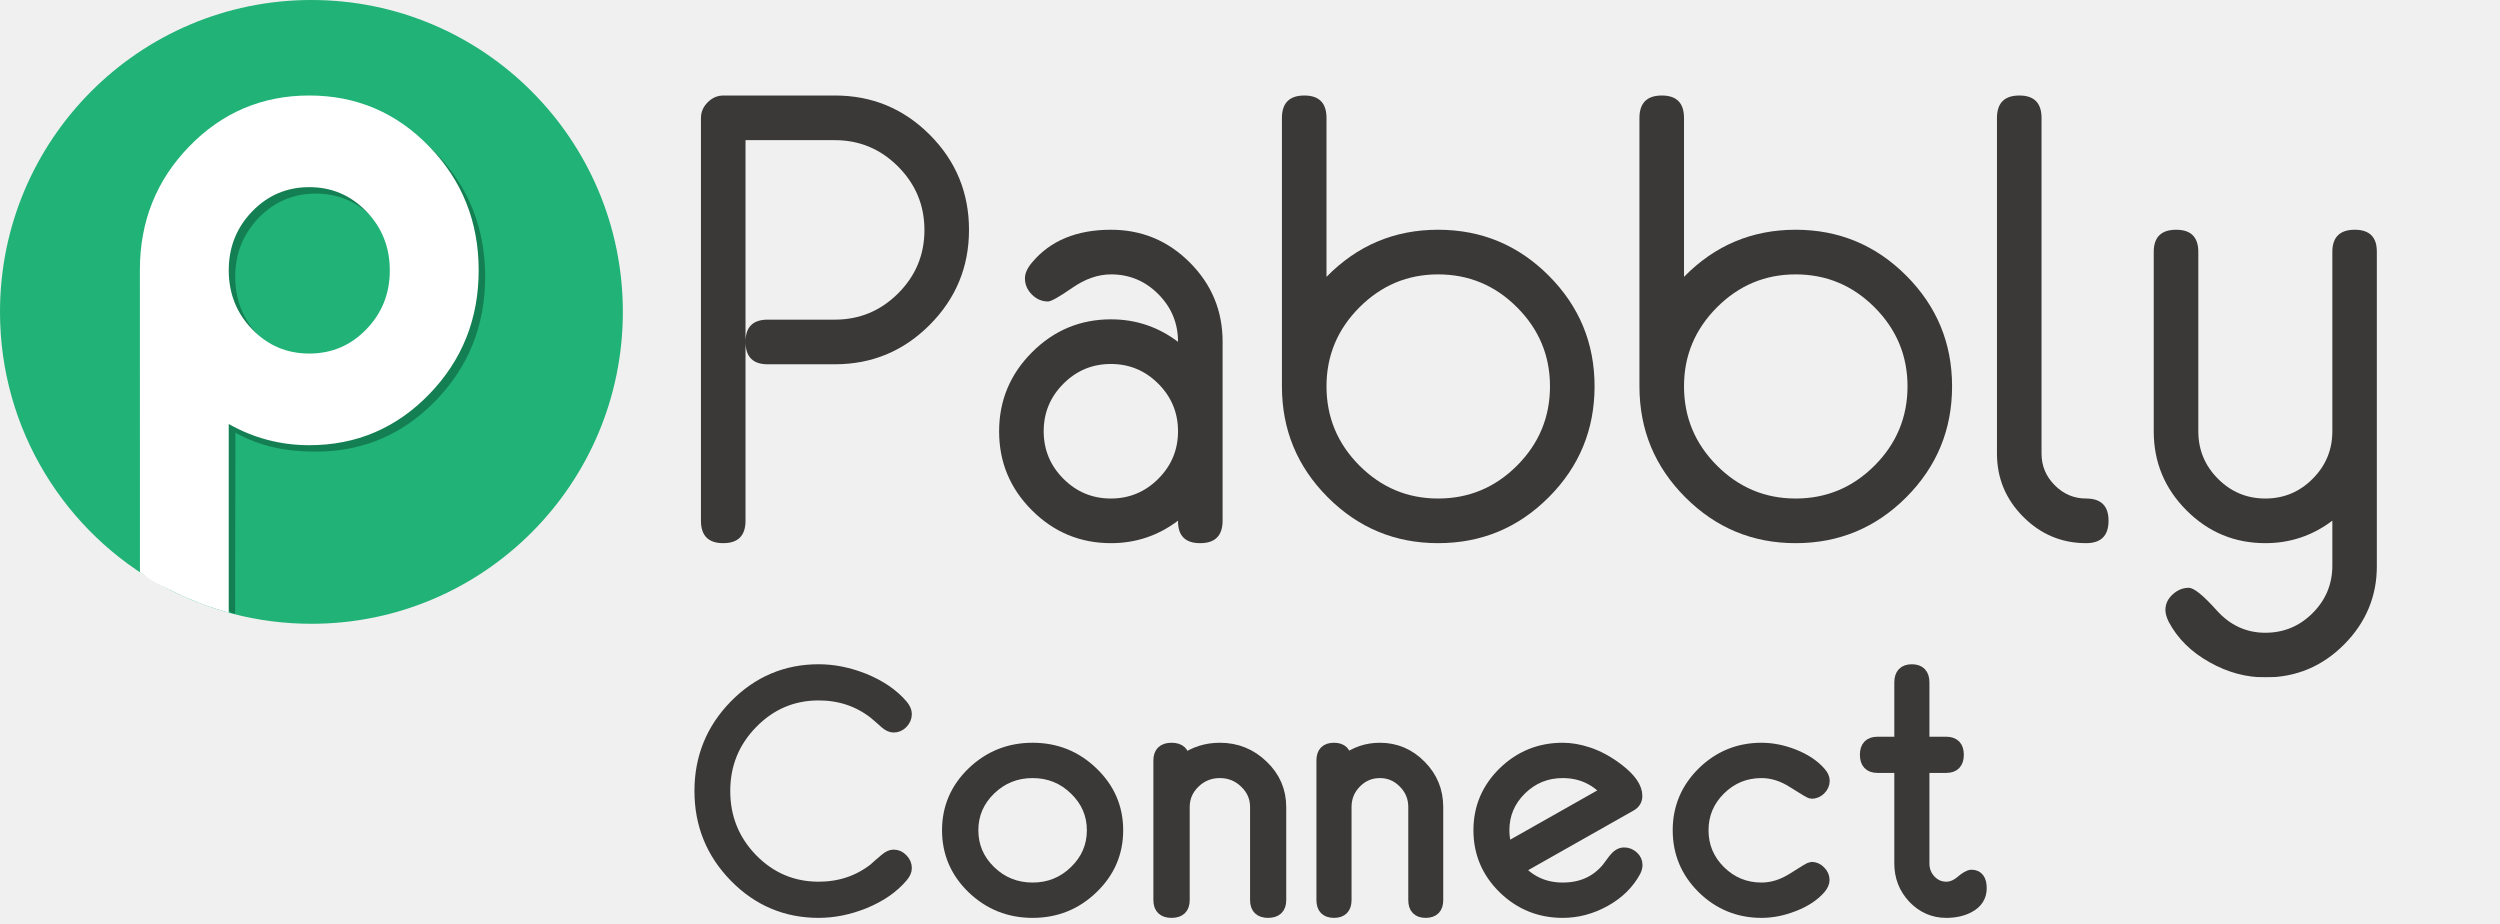
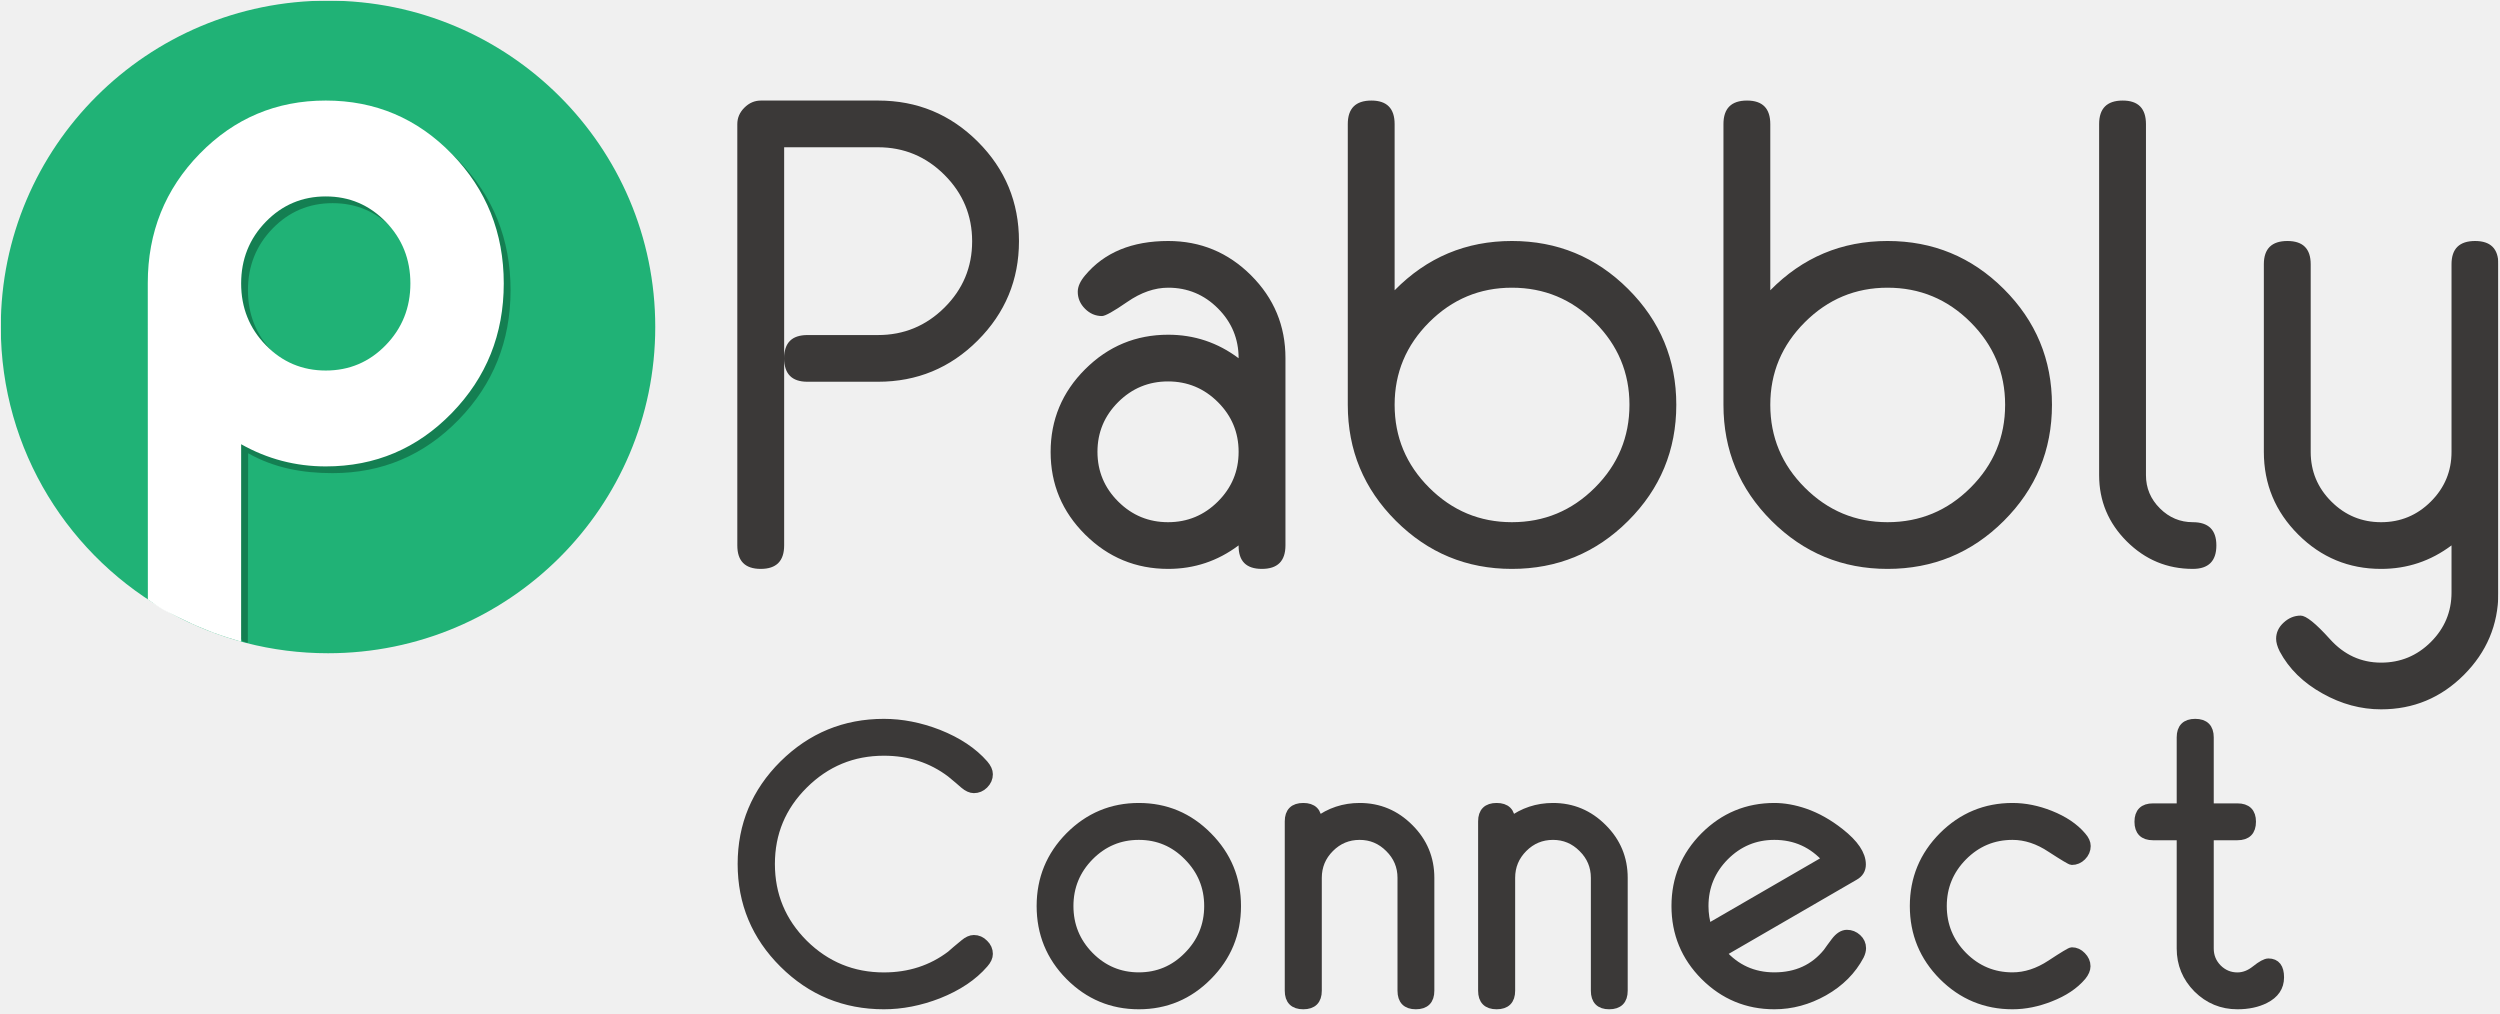
- <svg xmlns="http://www.w3.org/2000/svg" width="414" height="153" viewBox="0 0 414 153" fill="none">
-   <g clip-path="url(#clip0_1112_4432)">
-     <mask id="mask0_1112_4432" style="mask-type:luminance" maskUnits="userSpaceOnUse" x="0" y="0" width="394" height="113">
-       <path d="M393.616 0H0V112.177H393.616V0Z" fill="white" />
-     </mask>
-     <g mask="url(#mask0_1112_4432)">
-       <path d="M103.144 51.649C103.144 80.175 80.054 103.299 51.572 103.299C42.642 103.299 34.242 101.027 26.918 97.026C10.881 88.267 0 71.231 0 51.649C0 23.125 23.09 0 51.572 0C80.054 0 103.144 23.125 103.144 51.649Z" fill="#20B276" />
-       <path d="M72.156 66.34C66.699 71.972 60.076 74.79 52.29 74.79C47.538 74.79 43.122 73.985 38.983 71.644L38.933 101.636L38.541 101.53L38.298 101.467L38.011 101.311L37.876 101.066L37.752 100.79L37.89 100.616L24.234 84.31L24.238 45.763C24.238 37.731 26.966 30.91 32.424 25.297C37.88 19.685 44.503 16.879 52.29 16.879C60.076 16.879 66.699 19.695 72.156 25.328C77.612 30.96 80.341 37.797 80.341 45.834C80.341 53.873 77.612 60.708 72.156 66.34ZM61.74 36.072C59.149 33.395 55.999 32.057 52.29 32.057C48.58 32.057 45.43 33.395 42.84 36.072C40.249 38.748 38.953 42.002 38.953 45.835C38.953 49.667 40.248 52.921 42.84 55.598C45.43 58.275 48.58 59.614 52.29 59.614C55.999 59.614 59.149 58.275 61.74 55.598C64.331 52.921 65.626 49.667 65.626 45.835C65.626 42.002 64.331 38.748 61.74 36.072Z" fill="#147F52" />
-       <path d="M71.081 65.275C65.624 70.908 59.002 73.725 51.215 73.725C46.463 73.725 42.018 72.555 37.879 70.215L37.875 101.458C37.875 101.458 36.867 101.18 35.556 100.756C35.233 100.652 34.907 100.54 34.565 100.419C34.402 100.361 34.323 100.327 34.155 100.278C33.726 100.155 33.183 99.916 32.764 99.753C31.356 99.204 30.215 98.68 30.187 98.668C30.16 98.654 26.13 96.729 25.675 96.445C25.268 96.19 24.906 95.99 24.596 95.767C24.496 95.696 24.421 95.645 24.327 95.581C23.589 95.073 23.176 94.781 23.176 94.781L23.164 44.699C23.164 36.666 25.892 29.845 31.35 24.233C36.806 18.62 43.428 15.815 51.216 15.815C59.003 15.815 65.624 18.63 71.081 24.264C76.538 29.896 79.268 36.732 79.268 44.769C79.267 52.807 76.538 59.642 71.081 65.275ZM60.665 35.006C58.074 32.33 54.924 30.992 51.215 30.992C47.505 30.992 44.355 32.33 41.765 35.006C39.174 37.683 37.879 40.937 37.879 44.769C37.879 48.602 39.174 51.856 41.765 54.532C44.355 57.21 47.505 58.548 51.215 58.548C54.924 58.548 58.074 57.21 60.665 54.532C63.255 51.856 64.551 48.602 64.551 44.769C64.551 40.937 63.255 37.683 60.665 35.006Z" fill="white" />
-       <path d="M116.076 86.223V19.541C116.076 18.555 116.449 17.688 117.196 16.939C117.942 16.191 118.807 15.816 119.792 15.816H138.272C144.414 15.816 149.649 17.987 153.976 22.325C158.303 26.663 160.467 31.912 160.467 38.071C160.467 44.196 158.3 49.436 153.967 53.792C149.634 58.148 144.392 60.325 138.241 60.325H127.128C124.681 60.325 123.458 59.085 123.458 56.604V86.225C123.458 88.707 122.227 89.947 119.767 89.947C117.306 89.947 116.076 88.706 116.076 86.223ZM123.458 56.604C123.458 54.157 124.681 52.933 127.129 52.933H138.246C142.325 52.933 145.819 51.484 148.725 48.585C151.632 45.686 153.086 42.19 153.086 38.097C153.086 34.005 151.632 30.501 148.725 27.584C145.819 24.668 142.325 23.21 138.246 23.21H123.458V56.604Z" fill="#3B3938" />
-       <path d="M202.462 86.222C202.462 88.706 201.224 89.948 198.747 89.948C196.269 89.948 195.047 88.708 195.081 86.226C191.789 88.708 188.089 89.948 183.983 89.948C178.893 89.948 174.531 88.138 170.9 84.518C167.269 80.898 165.453 76.538 165.453 71.44C165.453 66.342 167.269 61.974 170.9 58.337C174.531 54.701 178.893 52.882 183.983 52.882C188.089 52.882 191.789 54.123 195.081 56.604C195.081 53.531 193.995 50.903 191.823 48.717C189.651 46.531 187.038 45.438 183.984 45.438C181.846 45.438 179.699 46.187 177.544 47.681C175.388 49.178 174.057 49.925 173.548 49.925C172.53 49.925 171.639 49.541 170.875 48.773C170.111 48.005 169.729 47.109 169.729 46.085C169.729 45.266 170.119 44.396 170.901 43.473C173.921 39.855 178.282 38.046 183.984 38.046C189.074 38.046 193.427 39.858 197.042 43.481C200.656 47.105 202.463 51.468 202.463 56.572V86.222H202.462ZM195.081 71.415C195.081 68.349 193.992 65.726 191.815 63.545C189.639 61.365 187.019 60.275 183.958 60.275C180.896 60.275 178.277 61.365 176.1 63.545C173.923 65.726 172.835 68.349 172.835 71.415C172.835 74.481 173.923 77.104 176.1 79.285C178.277 81.465 180.897 82.555 183.958 82.555C187.019 82.555 189.639 81.465 191.815 79.285C193.992 77.104 195.081 74.481 195.081 71.415Z" fill="#3B3938" />
-       <path d="M264.06 63.971C264.06 71.15 261.531 77.274 256.475 82.344C251.417 87.413 245.309 89.948 238.148 89.948C231.021 89.948 224.929 87.414 219.872 82.346C214.815 77.278 212.287 71.156 212.287 63.979V19.541C212.287 17.058 213.526 15.816 216.004 15.816C218.447 15.816 219.669 17.059 219.669 19.545V45.846C224.759 40.646 230.919 38.045 238.148 38.045C245.308 38.045 251.417 40.581 256.474 45.65C261.531 50.72 264.06 56.827 264.06 63.971ZM256.678 63.971C256.678 58.9 254.862 54.544 251.231 50.902C247.599 47.26 243.239 45.438 238.148 45.438C233.091 45.438 228.747 47.26 225.116 50.902C221.484 54.544 219.669 58.9 219.669 63.971C219.669 69.077 221.484 73.45 225.116 77.093C228.747 80.735 233.091 82.555 238.148 82.555C243.239 82.555 247.599 80.735 251.231 77.093C254.862 73.45 256.678 69.077 256.678 63.971Z" fill="#3B3938" />
-       <path d="M323.265 63.971C323.265 71.15 320.737 77.274 315.68 82.344C310.622 87.413 304.514 89.948 297.354 89.948C290.227 89.948 284.135 87.414 279.078 82.346C274.02 77.278 271.492 71.156 271.492 63.979V19.541C271.492 17.058 272.731 15.816 275.208 15.816C277.651 15.816 278.873 17.059 278.873 19.545V45.846C283.964 40.646 290.125 38.045 297.354 38.045C304.514 38.045 310.622 40.581 315.68 45.65C320.737 50.72 323.265 56.827 323.265 63.971ZM315.884 63.971C315.884 58.9 314.066 54.544 310.435 50.902C306.804 47.26 302.444 45.438 297.354 45.438C292.296 45.438 287.951 47.26 284.32 50.902C280.689 54.544 278.873 58.9 278.873 63.971C278.873 69.077 280.689 73.45 284.32 77.093C287.951 80.735 292.296 82.555 297.354 82.555C302.444 82.555 306.804 80.735 310.435 77.093C314.068 73.45 315.884 69.077 315.884 63.971Z" fill="#3B3938" />
-       <path d="M349.175 86.225C349.175 88.708 347.936 89.947 345.461 89.947C341.422 89.947 337.951 88.493 335.048 85.585C332.149 82.677 330.697 79.183 330.697 75.1V19.541C330.697 17.058 331.936 15.816 334.414 15.816C336.856 15.816 338.078 17.058 338.078 19.541V75.106C338.078 77.146 338.809 78.898 340.269 80.361C341.725 81.824 343.458 82.555 345.458 82.555C347.936 82.555 349.175 83.778 349.175 86.225Z" fill="#3B3938" />
-       <path d="M393.619 93.656C393.619 98.724 391.809 103.078 388.195 106.718C384.58 110.356 380.229 112.177 375.139 112.177C371.946 112.177 368.876 111.343 365.923 109.678C362.869 107.978 360.612 105.752 359.152 102.999C358.78 102.251 358.592 101.588 358.592 101.011C358.592 100.025 358.992 99.167 359.79 98.436C360.587 97.705 361.478 97.34 362.463 97.34C363.31 97.34 364.847 98.581 367.071 101.062C369.292 103.543 371.982 104.784 375.139 104.784C378.193 104.784 380.806 103.695 382.977 101.521C385.149 99.345 386.236 96.728 386.236 93.669V86.225C382.944 88.707 379.244 89.948 375.139 89.948C370.048 89.948 365.694 88.136 362.08 84.513C358.465 80.89 356.658 76.526 356.658 71.422V41.721C356.658 39.271 357.897 38.046 360.375 38.046C362.819 38.046 364.042 39.271 364.042 41.721V71.427C364.042 74.491 365.126 77.111 367.297 79.288C369.469 81.467 372.084 82.555 375.139 82.555C378.193 82.555 380.806 81.467 382.977 79.288C385.149 77.111 386.236 74.49 386.236 71.427V41.721C386.236 39.271 387.475 38.046 389.952 38.046C392.397 38.046 393.616 39.27 393.616 41.719V93.656H393.619Z" fill="#3B3938" />
+ <svg xmlns="http://www.w3.org/2000/svg" width="1428" height="579" viewBox="0 0 1428 579" fill="none">
+   <g clip-path="url(#clip0_5574_449)">
+     <g clip-path="url(#clip1_5574_449)">
+       <mask id="mask0_5574_449" style="mask-type:luminance" maskUnits="userSpaceOnUse" x="0" y="0" width="1428" height="624">
+         <path d="M1427.06 0.361H0.452V624H1427.06V0.361Z" fill="white" />
+       </mask>
+       <g mask="url(#mask0_5574_449)">
+         <path d="M374.284 186.747C374.284 289.689 290.597 373.135 187.368 373.135C155.001 373.135 124.556 364.935 98.011 350.498C39.888 318.891 0.452 257.413 0.452 186.747C0.452 83.81 84.137 0.361 187.366 0.361C290.597 0.361 374.284 83.81 374.284 186.747Z" fill="#20B276" />
+         <path d="M261.97 239.761C242.191 260.086 218.188 270.255 189.967 270.255C172.743 270.255 156.739 267.348 141.737 258.903L141.557 367.132L140.135 366.749L139.255 366.524L138.216 365.96L137.727 365.077L137.276 364.079L137.776 363.454L88.283 304.608L88.298 165.504C88.298 136.52 98.186 111.903 117.966 91.65C137.741 71.396 161.743 61.271 189.967 61.271C218.188 61.271 242.19 71.432 261.97 91.761C281.745 112.087 291.636 136.756 291.636 165.762C291.636 194.772 281.745 219.436 261.97 239.761ZM224.217 130.531C214.827 120.871 203.41 116.043 189.967 116.043C176.521 116.043 165.104 120.871 155.717 130.531C146.326 140.19 141.63 151.932 141.63 165.765C141.63 179.594 146.324 191.336 155.717 200.995C165.104 210.656 176.521 215.487 189.967 215.487C203.41 215.487 214.827 210.656 224.217 200.995C233.607 191.336 238.302 179.594 238.302 165.765C238.302 151.932 233.607 140.189 224.217 130.531Z" fill="#147F52" />
+         <path d="M258.079 235.919C238.301 256.246 214.301 266.413 186.078 266.413C168.853 266.413 152.743 262.191 137.743 253.745L137.727 366.494C137.727 366.494 134.076 365.491 129.324 363.961C128.152 363.583 126.969 363.179 125.73 362.742C125.14 362.533 124.853 362.411 124.246 362.236C122.691 361.79 120.721 360.928 119.202 360.339C114.099 358.358 109.965 356.469 109.865 356.423C109.765 356.376 95.159 349.427 93.512 348.402C92.037 347.482 90.724 346.762 89.598 345.957C89.239 345.7 88.967 345.517 88.626 345.284C85.95 343.45 84.455 342.397 84.455 342.397L84.41 161.665C84.41 132.679 94.298 108.062 114.078 87.811C133.855 67.555 157.855 57.432 186.079 57.432C214.302 57.432 238.302 67.593 258.08 87.922C277.857 108.248 287.75 132.917 287.75 161.921C287.747 190.928 277.856 215.592 258.079 235.919ZM220.328 126.689C210.936 117.029 199.521 112.201 186.076 112.201C172.63 112.201 161.214 117.029 151.826 126.689C142.435 136.348 137.741 148.09 137.741 161.921C137.741 175.752 142.435 187.493 151.826 197.152C161.214 206.816 172.63 211.645 186.076 211.645C199.519 211.645 210.936 206.816 220.328 197.152C229.716 187.493 234.413 175.752 234.413 161.921C234.413 148.09 229.716 136.348 220.328 126.689Z" fill="white" />
+         <path d="M425.564 61.842L425.565 61.842C428.182 59.228 431.193 57.937 434.62 57.937H501.595C523.726 57.937 542.573 65.716 558.162 81.278C573.751 96.84 581.54 115.654 581.54 137.747C581.54 159.718 573.74 178.501 558.13 194.128C542.519 209.752 523.647 217.556 501.486 217.556H461.206C456.851 217.556 453.676 216.458 451.586 214.347C449.495 212.236 448.405 209.028 448.405 204.626C448.405 200.288 449.494 197.127 451.584 195.046C453.674 192.964 456.852 191.88 461.212 191.88H501.504C516.42 191.88 529.209 186.598 539.837 176.045C550.466 165.49 555.788 152.744 555.788 137.841C555.788 122.94 550.466 110.167 539.838 99.549L539.838 99.548C529.21 88.934 516.421 83.617 501.504 83.617H447.905H447.405V84.117V204.626V311.521C447.405 315.922 446.31 319.131 444.207 321.242C442.104 323.353 438.909 324.452 434.528 324.452C430.146 324.452 426.952 323.353 424.849 321.241C422.746 319.128 421.651 315.917 421.651 311.513V70.877C421.651 67.462 422.943 64.457 425.564 61.842Z" fill="#3B3938" stroke="#3B3938" />
+         <path d="M733.754 311.008H733.751V311.508C733.751 315.912 732.648 319.124 730.531 321.238C728.413 323.352 725.196 324.453 720.784 324.453C716.37 324.453 713.169 323.354 711.083 321.245C708.997 319.136 707.938 315.931 707.999 311.529L708.013 310.511L707.199 311.122C695.353 320.014 682.05 324.453 667.276 324.453C648.959 324.453 633.278 317.976 620.211 305.004L619.859 305.359L620.211 305.004C607.142 292.034 600.616 276.43 600.616 258.165C600.616 239.902 607.142 224.269 620.212 211.235C633.279 198.205 648.96 191.694 667.276 191.694C682.05 191.694 695.353 196.138 707.199 205.026L707.999 205.627V204.626C707.999 193.405 704.008 183.792 696.045 175.81L696.045 175.81C688.079 167.83 678.481 163.833 667.278 163.833C659.406 163.833 651.527 166.577 643.654 172.017L643.654 172.017C639.753 174.713 636.608 176.727 634.214 178.065C633.017 178.735 632.017 179.23 631.21 179.556C630.39 179.888 629.816 180.025 629.455 180.025C625.907 180.025 622.803 178.698 620.122 176.014L620.122 176.014C617.44 173.331 616.115 170.221 616.115 166.666C616.115 163.875 617.45 160.848 620.241 157.566L620.243 157.563C631.075 144.644 646.728 138.156 667.278 138.156C685.595 138.156 701.244 144.644 714.251 157.625C727.258 170.608 733.754 186.227 733.754 204.511V311.008ZM638.352 229.322L638.352 229.322C630.369 237.284 626.371 246.878 626.371 258.075C626.371 269.273 630.369 278.867 638.352 286.828C646.335 294.789 655.957 298.775 667.185 298.775C678.411 298.775 688.033 294.789 696.015 286.828C703.999 278.867 707.999 269.273 707.999 258.075C707.999 246.878 703.999 237.284 696.015 229.322L695.662 229.676L696.015 229.322C688.033 221.362 678.411 217.373 667.185 217.373C655.955 217.373 646.335 221.362 638.352 229.322Z" fill="#3B3938" stroke="#3B3938" />
+         <path d="M797.703 297.169L797.349 297.523L797.703 297.169C779.467 278.975 770.358 257.009 770.358 231.242V70.877C770.358 66.475 771.461 63.265 773.579 61.152C775.697 59.038 778.915 57.937 783.328 57.937C787.678 57.937 790.848 59.038 792.935 61.152C795.023 63.267 796.111 66.482 796.111 70.891V165.806V167.028L796.968 166.157C815.324 147.485 837.522 138.155 863.586 138.155C889.407 138.155 911.419 147.251 929.656 165.451C947.891 183.654 957.001 205.564 957.001 231.213C957.001 256.986 947.89 278.958 929.657 297.16C911.421 315.361 889.408 324.455 863.587 324.455C837.89 324.455 815.937 315.365 797.703 297.169ZM911.359 278.918L911.005 278.564L911.359 278.918C924.612 265.68 931.247 249.771 931.247 231.213C931.247 212.778 924.611 196.931 911.359 183.695L911.005 184.049L911.359 183.695C898.103 170.459 882.172 163.833 863.587 163.833C845.124 163.833 829.254 170.46 816.001 183.695C802.746 196.931 796.112 212.778 796.112 231.213C796.112 249.771 802.745 265.68 816.001 278.918C829.254 292.153 845.125 298.776 863.587 298.776C882.172 298.776 898.103 292.154 911.359 278.918Z" fill="#3B3938" stroke="#3B3938" />
+         <path d="M1010.69 165.806V167.028L1011.55 166.157C1029.9 147.485 1052.11 138.155 1078.17 138.155C1103.99 138.155 1126 147.251 1144.24 165.451C1162.47 183.654 1171.58 205.564 1171.58 231.213C1171.58 256.986 1162.47 278.958 1144.24 297.16C1126 315.361 1103.99 324.455 1078.17 324.455C1052.47 324.455 1030.52 315.365 1012.28 297.169L1011.93 297.523L1012.28 297.169C994.047 278.975 984.938 257.009 984.938 231.242V70.877C984.938 66.475 986.041 63.265 988.159 61.152C990.277 59.038 993.494 57.937 997.907 57.937C1002.26 57.937 1005.43 59.038 1007.51 61.152C1009.6 63.267 1010.69 66.482 1010.69 70.891V165.806ZM1030.58 183.695L1030.93 184.049L1030.58 183.695C1017.33 196.931 1010.69 212.778 1010.69 231.213C1010.69 249.771 1017.32 265.68 1030.58 278.918C1043.83 292.153 1059.71 298.776 1078.17 298.776C1096.75 298.776 1112.68 292.154 1125.93 278.918C1139.2 265.68 1145.83 249.771 1145.83 231.213C1145.83 212.778 1139.19 196.931 1125.93 183.695C1112.68 170.46 1096.75 163.833 1078.17 163.833C1059.71 163.833 1043.83 170.46 1030.58 183.695Z" fill="#3B3938" stroke="#3B3938" />
+         <path d="M1265.49 311.522C1265.49 315.923 1264.39 319.131 1262.27 321.242C1260.15 323.354 1256.94 324.453 1252.53 324.453C1238.03 324.453 1225.57 319.26 1215.14 308.857C1204.73 298.456 1199.52 285.972 1199.52 271.375V70.877C1199.52 66.475 1200.62 63.265 1202.74 61.152C1204.86 59.038 1208.08 57.937 1212.49 57.937C1216.84 57.937 1220.01 59.037 1222.09 61.15C1224.18 63.263 1225.27 66.475 1225.27 70.88V271.394C1225.27 278.893 1227.97 285.343 1233.36 290.713C1238.73 296.082 1245.13 298.776 1252.52 298.776C1256.94 298.776 1260.15 299.861 1262.27 301.944C1264.39 304.025 1265.49 307.186 1265.49 311.522Z" fill="#3B3938" stroke="#3B3938" />
+         <path d="M1426.56 338.839H1426.57C1426.45 356.78 1419.94 372.197 1407.06 385.121C1394.05 398.156 1378.41 404.673 1360.09 404.673C1348.61 404.673 1337.57 401.689 1326.94 395.721L1326.93 395.72C1315.94 389.626 1307.83 381.662 1302.59 371.826C1301.27 369.168 1300.62 366.857 1300.62 364.88C1300.62 361.476 1302 358.512 1304.8 355.959L1304.8 355.958C1307.6 353.395 1310.72 352.133 1314.15 352.133C1314.8 352.133 1315.65 352.374 1316.69 352.916C1317.73 353.455 1318.94 354.273 1320.32 355.38C1323.07 357.594 1326.46 360.93 1330.48 365.398C1338.62 374.451 1348.5 378.994 1360.09 378.994C1371.29 378.994 1380.89 375.014 1388.85 367.074L1388.85 367.074C1396.82 359.129 1400.81 349.558 1400.81 338.386V311.523V310.523L1400.01 311.123C1388.17 320.015 1374.86 324.455 1360.09 324.455C1341.77 324.455 1326.12 317.97 1313.11 304.989C1300.11 292.009 1293.61 276.388 1293.61 258.102V150.919C1293.61 146.578 1294.71 143.414 1296.83 141.33C1298.95 139.245 1302.17 138.158 1306.58 138.158C1310.93 138.158 1314.11 139.244 1316.19 141.328C1318.28 143.411 1319.37 146.577 1319.37 150.919V258.122C1319.37 269.31 1323.35 278.892 1331.32 286.844C1339.28 294.798 1348.89 298.778 1360.09 298.778C1371.29 298.778 1380.89 294.798 1388.85 286.844C1396.82 278.892 1400.81 269.309 1400.81 258.122V150.919C1400.81 146.578 1401.91 143.414 1404.03 141.33C1406.15 139.245 1409.37 138.158 1413.78 138.158C1418.13 138.158 1421.3 139.243 1423.39 141.326C1425.48 143.408 1426.56 146.572 1426.56 150.913V338.339V338.839Z" fill="#3B3938" stroke="#3B3938" />
+       </g>
    </g>
-     <path d="M150 143.76C150 144.2 149.794 144.659 149.381 145.136C147.873 146.935 145.773 148.385 143.081 149.486C140.551 150.496 138.047 151 135.571 151C130.169 151 125.557 149.046 121.734 145.136C117.911 141.227 116 136.511 116 130.986C116 125.48 117.911 120.773 121.734 116.864C125.575 112.954 130.187 111 135.571 111C138.047 111 140.551 111.505 143.081 112.514C145.773 113.615 147.873 115.056 149.381 116.836C149.794 117.332 150 117.8 150 118.24C150 118.791 149.794 119.277 149.381 119.699C148.986 120.103 148.52 120.305 147.981 120.305C147.568 120.305 147.119 120.094 146.635 119.672C146.24 119.305 145.63 118.772 144.804 118.075C142.166 116.02 139.088 114.992 135.571 114.992C131.264 114.992 127.576 116.561 124.507 119.699C121.456 122.819 119.93 126.582 119.93 130.986C119.93 135.409 121.456 139.19 124.507 142.328C127.576 145.448 131.264 147.008 135.571 147.008C139.088 147.008 142.166 145.981 144.804 143.925C145.199 143.558 145.809 143.026 146.635 142.328C147.119 141.906 147.568 141.695 147.981 141.695C148.52 141.695 148.986 141.906 149.381 142.328C149.794 142.732 150 143.209 150 143.76Z" fill="#3B3938" />
-     <path d="M150 143.76C150 144.2 149.794 144.659 149.381 145.136C147.873 146.935 145.773 148.385 143.081 149.486C140.551 150.496 138.047 151 135.571 151C130.169 151 125.557 149.046 121.734 145.136C117.911 141.227 116 136.511 116 130.986C116 125.48 117.911 120.773 121.734 116.864C125.575 112.954 130.187 111 135.571 111C138.047 111 140.551 111.505 143.081 112.514C145.773 113.615 147.873 115.056 149.381 116.836C149.794 117.332 150 117.8 150 118.24C150 118.791 149.794 119.277 149.381 119.699C148.986 120.103 148.52 120.305 147.981 120.305C147.568 120.305 147.119 120.094 146.635 119.672C146.24 119.305 145.63 118.772 144.804 118.075C142.166 116.02 139.088 114.992 135.571 114.992C131.264 114.992 127.576 116.561 124.507 119.699C121.456 122.819 119.93 126.582 119.93 130.986C119.93 135.409 121.456 139.19 124.507 142.328C127.576 145.448 131.264 147.008 135.571 147.008C139.088 147.008 142.166 145.981 144.804 143.925C145.199 143.558 145.809 143.026 146.635 142.328C147.119 141.906 147.568 141.695 147.981 141.695C148.52 141.695 148.986 141.906 149.381 142.328C149.794 142.732 150 143.209 150 143.76Z" stroke="#3B3938" stroke-width="2" />
-     <path d="M185 137.487C185 141.221 183.624 144.407 180.874 147.044C178.142 149.682 174.851 151 171 151C167.149 151 163.848 149.682 161.098 147.044C158.366 144.407 157 141.221 157 137.487C157 133.77 158.366 130.593 161.098 127.956C163.848 125.319 167.149 124 171 124C174.851 124 178.142 125.319 180.874 127.956C183.624 130.593 185 133.77 185 137.487ZM180.984 137.487C180.984 134.85 180.003 132.584 178.041 130.69C176.097 128.797 173.75 127.85 171 127.85C168.249 127.85 165.893 128.797 163.931 130.69C161.987 132.584 161.015 134.85 161.015 137.487C161.015 140.142 161.987 142.416 163.931 144.31C165.893 146.204 168.249 147.15 171 147.15C173.75 147.15 176.097 146.204 178.041 144.31C180.003 142.416 180.984 140.142 180.984 137.487Z" fill="#3B3938" />
-     <path d="M185 137.487C185 141.221 183.624 144.407 180.874 147.044C178.142 149.682 174.851 151 171 151C167.149 151 163.848 149.682 161.098 147.044C158.366 144.407 157 141.221 157 137.487C157 133.77 158.366 130.593 161.098 127.956C163.848 125.319 167.149 124 171 124C174.851 124 178.142 125.319 180.874 127.956C183.624 130.593 185 133.77 185 137.487ZM180.984 137.487C180.984 134.85 180.003 132.584 178.041 130.69C176.097 128.797 173.75 127.85 171 127.85C168.249 127.85 165.893 128.797 163.931 130.69C161.987 132.584 161.015 134.85 161.015 137.487C161.015 140.142 161.987 142.416 163.931 144.31C165.893 146.204 168.249 147.15 171 147.15C173.75 147.15 176.097 146.204 178.041 144.31C180.003 142.416 180.984 140.142 180.984 137.487Z" stroke="#3B3938" stroke-width="2" />
-     <path d="M212 149.062C212 150.354 211.331 151 209.992 151C208.671 151 208.011 150.354 208.011 149.062V133.637C208.011 132.045 207.415 130.682 206.223 129.549C205.049 128.416 203.646 127.85 202.014 127.85C200.363 127.85 198.951 128.416 197.777 129.549C196.603 130.682 196.017 132.045 196.017 133.637V149.062C196.017 150.354 195.347 151 194.008 151C192.67 151 192 150.354 192 149.062V125.912C192 124.637 192.67 124 194.008 124C195.347 124 196.017 124.637 196.017 125.912C197.777 124.637 199.776 124 202.014 124C204.746 124 207.094 124.947 209.057 126.841C211.019 128.717 212 130.982 212 133.637V149.062Z" fill="#3B3938" />
-     <path d="M212 149.062C212 150.354 211.331 151 209.992 151C208.671 151 208.011 150.354 208.011 149.062V133.637C208.011 132.045 207.415 130.682 206.223 129.549C205.049 128.416 203.646 127.85 202.014 127.85C200.363 127.85 198.951 128.416 197.777 129.549C196.603 130.682 196.017 132.045 196.017 133.637V149.062C196.017 150.354 195.347 151 194.008 151C192.67 151 192 150.354 192 149.062V125.912C192 124.637 192.67 124 194.008 124C195.347 124 196.017 124.637 196.017 125.912C197.777 124.637 199.776 124 202.014 124C204.746 124 207.094 124.947 209.057 126.841C211.019 128.717 212 130.982 212 133.637V149.062Z" stroke="#3B3938" stroke-width="2" />
-     <path d="M238 149.062C238 150.354 237.364 151 236.092 151C234.838 151 234.21 150.354 234.21 149.062V133.637C234.21 132.045 233.645 130.682 232.512 129.549C231.397 128.416 230.064 127.85 228.513 127.85C226.945 127.85 225.603 128.416 224.488 129.549C223.374 130.682 222.816 132.045 222.816 133.637V149.062C222.816 150.354 222.18 151 220.908 151C219.636 151 219 150.354 219 149.062V125.912C219 124.637 219.636 124 220.908 124C222.18 124 222.816 124.637 222.816 125.912C224.488 124.637 226.388 124 228.513 124C231.109 124 233.339 124.947 235.204 126.841C237.068 128.717 238 130.982 238 133.637V149.062Z" fill="#3B3938" />
-     <path d="M238 149.062C238 150.354 237.364 151 236.092 151C234.838 151 234.21 150.354 234.21 149.062V133.637C234.21 132.045 233.645 130.682 232.512 129.549C231.397 128.416 230.064 127.85 228.513 127.85C226.945 127.85 225.603 128.416 224.488 129.549C223.374 130.682 222.816 132.045 222.816 133.637V149.062C222.816 150.354 222.18 151 220.908 151C219.636 151 219 150.354 219 149.062V125.912C219 124.637 219.636 124 220.908 124C222.18 124 222.816 124.637 222.816 125.912C224.488 124.637 226.388 124 228.513 124C231.109 124 233.339 124.947 235.204 126.841C237.068 128.717 238 130.982 238 133.637V149.062Z" stroke="#3B3938" stroke-width="2" />
-     <path d="M271 143.248C271 143.549 270.91 143.885 270.729 144.257C269.628 146.292 267.958 147.929 265.719 149.168C263.498 150.39 261.187 151 258.786 151C254.994 151 251.744 149.682 249.036 147.044C246.345 144.407 245 141.221 245 137.487C245 133.77 246.345 130.593 249.036 127.956C251.744 125.319 254.994 124 258.786 124C260.14 124 261.557 124.248 263.037 124.743C264.717 125.31 266.36 126.213 267.967 127.452C269.971 128.991 270.973 130.443 270.973 131.806C270.973 132.496 270.648 133.018 269.998 133.372L251.419 143.885C253.369 146.062 255.825 147.15 258.786 147.15C261.891 147.15 264.365 146.045 266.206 143.832C266.441 143.496 266.811 143 267.317 142.345C267.84 141.673 268.382 141.336 268.942 141.336C269.483 141.336 269.962 141.522 270.377 141.894C270.792 142.265 271 142.717 271 143.248ZM266.152 131.115C264.184 128.938 261.728 127.85 258.786 127.85C256.077 127.85 253.757 128.797 251.825 130.69C249.911 132.584 248.954 134.85 248.954 137.487C248.954 138.549 249.117 139.576 249.442 140.566L266.152 131.115Z" fill="#3B3938" />
-     <path d="M271 143.248C271 143.549 270.91 143.885 270.729 144.257C269.628 146.292 267.958 147.929 265.719 149.168C263.498 150.39 261.187 151 258.786 151C254.994 151 251.744 149.682 249.036 147.044C246.345 144.407 245 141.221 245 137.487C245 133.77 246.345 130.593 249.036 127.956C251.744 125.319 254.994 124 258.786 124C260.14 124 261.557 124.248 263.037 124.743C264.717 125.31 266.36 126.213 267.967 127.452C269.971 128.991 270.973 130.443 270.973 131.806C270.973 132.496 270.648 133.018 269.998 133.372L251.419 143.885C253.369 146.062 255.825 147.15 258.786 147.15C261.891 147.15 264.365 146.045 266.206 143.832C266.441 143.496 266.811 143 267.317 142.345C267.84 141.673 268.382 141.336 268.942 141.336C269.483 141.336 269.962 141.522 270.377 141.894C270.792 142.265 271 142.717 271 143.248ZM266.152 131.115C264.184 128.938 261.728 127.85 258.786 127.85C256.077 127.85 253.757 128.797 251.825 130.69C249.911 132.584 248.954 134.85 248.954 137.487C248.954 138.549 249.117 139.576 249.442 140.566L266.152 131.115Z" stroke="#3B3938" stroke-width="2" />
-     <path d="M302 129.283C302 129.814 301.793 130.283 301.381 130.69C300.985 131.08 300.519 131.274 299.98 131.274C299.818 131.274 298.848 130.708 297.071 129.575C295.311 128.425 293.524 127.85 291.71 127.85C289.017 127.85 286.709 128.797 284.788 130.69C282.884 132.584 281.933 134.85 281.933 137.487C281.933 140.142 282.884 142.416 284.788 144.31C286.709 146.204 289.017 147.15 291.71 147.15C293.506 147.15 295.284 146.584 297.044 145.451C298.822 144.301 299.8 143.726 299.98 143.726C300.501 143.726 300.958 143.93 301.354 144.336C301.767 144.743 301.973 145.204 301.973 145.717C301.973 146.142 301.776 146.593 301.381 147.071C300.339 148.275 298.867 149.239 296.963 149.965C295.185 150.655 293.434 151 291.71 151C287.94 151 284.707 149.682 282.013 147.044C279.338 144.407 278 141.221 278 137.487C278 133.77 279.338 130.593 282.013 127.956C284.707 125.319 287.94 124 291.71 124C293.434 124 295.185 124.345 296.963 125.035C298.867 125.779 300.339 126.752 301.381 127.956C301.793 128.416 302 128.859 302 129.283Z" fill="#3B3938" />
-     <path d="M302 129.283C302 129.814 301.793 130.283 301.381 130.69C300.985 131.08 300.519 131.274 299.98 131.274C299.818 131.274 298.848 130.708 297.071 129.575C295.311 128.425 293.524 127.85 291.71 127.85C289.017 127.85 286.709 128.797 284.788 130.69C282.884 132.584 281.933 134.85 281.933 137.487C281.933 140.142 282.884 142.416 284.788 144.31C286.709 146.204 289.017 147.15 291.71 147.15C293.506 147.15 295.284 146.584 297.044 145.451C298.822 144.301 299.8 143.726 299.98 143.726C300.501 143.726 300.958 143.93 301.354 144.336C301.767 144.743 301.973 145.204 301.973 145.717C301.973 146.142 301.776 146.593 301.381 147.071C300.339 148.275 298.867 149.239 296.963 149.965C295.185 150.655 293.434 151 291.71 151C287.94 151 284.707 149.682 282.013 147.044C279.338 144.407 278 141.221 278 137.487C278 133.77 279.338 130.593 282.013 127.956C284.707 125.319 287.94 124 291.71 124C293.434 124 295.185 124.345 296.963 125.035C298.867 125.779 300.339 126.752 301.381 127.956C301.793 128.416 302 128.859 302 129.283Z" stroke="#3B3938" stroke-width="2" />
-     <path d="M328 147.091C328 148.449 327.338 149.477 326.014 150.174C324.969 150.725 323.732 151 322.303 151C320.212 151 318.417 150.22 316.919 148.66C315.438 147.082 314.697 145.191 314.697 142.989V126.994H310.908C309.636 126.994 309 126.325 309 124.985C309 123.664 309.636 123.003 310.908 123.003H314.697V113.01C314.697 111.67 315.334 111 316.605 111C317.877 111 318.513 111.67 318.513 113.01V123.003H322.303C323.575 123.003 324.21 123.664 324.21 124.985C324.21 126.325 323.575 126.994 322.303 126.994H318.513V142.989C318.513 144.09 318.879 145.036 319.611 145.825C320.36 146.614 321.257 147.008 322.303 147.008C323.156 147.008 323.976 146.678 324.759 146.017C325.543 145.357 326.118 145.026 326.484 145.026C327.495 145.026 328 145.714 328 147.091Z" fill="#3B3938" />
-     <path d="M328 147.091C328 148.449 327.338 149.477 326.014 150.174C324.969 150.725 323.732 151 322.303 151C320.212 151 318.417 150.22 316.919 148.66C315.438 147.082 314.697 145.191 314.697 142.989V126.994H310.908C309.636 126.994 309 126.325 309 124.985C309 123.664 309.636 123.003 310.908 123.003H314.697V113.01C314.697 111.67 315.334 111 316.605 111C317.877 111 318.513 111.67 318.513 113.01V123.003H322.303C323.575 123.003 324.21 123.664 324.21 124.985C324.21 126.325 323.575 126.994 322.303 126.994H318.513V142.989C318.513 144.09 318.879 145.036 319.611 145.825C320.36 146.614 321.257 147.008 322.303 147.008C323.156 147.008 323.976 146.678 324.759 146.017C325.543 145.357 326.118 145.026 326.484 145.026C327.495 145.026 328 145.714 328 147.091Z" stroke="#3B3938" stroke-width="2" />
+     <path d="M561.689 550.083L561.683 550.089C555.506 557.248 546.886 563.039 535.797 567.445C525.373 571.485 515.068 573.5 504.881 573.5C482.645 573.5 463.676 565.691 447.942 550.061C432.207 534.431 424.348 515.586 424.348 493.499C424.348 471.488 432.207 452.68 447.942 437.05C463.75 421.419 482.721 413.61 504.881 413.61C515.068 413.61 525.373 415.627 535.797 419.666C546.886 424.073 555.506 429.825 561.683 436.912C563.351 438.855 564.126 440.626 564.126 442.231C564.126 444.301 563.334 446.134 561.71 447.745L561.709 447.745C560.165 449.281 558.359 450.038 556.266 450.038C554.726 450.038 552.981 449.271 551.023 447.614C549.377 446.129 546.846 443.984 543.43 441.182L543.423 441.176L543.415 441.17C532.399 432.832 519.548 428.666 504.881 428.666C486.915 428.666 471.518 435.03 458.718 447.745C445.991 460.389 439.622 475.65 439.622 493.499C439.622 511.423 445.991 526.757 458.717 539.474L458.719 539.476C471.519 552.118 486.916 558.444 504.881 558.444C519.548 558.444 532.399 554.28 543.415 545.942L543.432 545.929L543.449 545.915C545.073 544.446 547.593 542.312 551.011 539.506L551.016 539.502C552.978 537.842 554.724 537.074 556.266 537.074C558.352 537.074 560.156 537.862 561.702 539.467L561.709 539.475L561.717 539.482C563.335 541.02 564.126 542.811 564.126 544.879C564.126 546.482 563.353 548.215 561.689 550.083Z" fill="white" stroke="white" />
+     <path d="M564.626 544.879C564.626 546.65 563.771 548.496 562.062 550.415C555.82 557.65 547.126 563.482 535.98 567.91C525.503 571.971 515.136 574 504.881 574C482.514 574 463.418 566.139 447.59 550.415C431.761 534.692 423.848 515.72 423.848 493.499C423.848 471.354 431.761 452.418 447.59 436.695C463.491 420.971 482.589 413.11 504.881 413.11C515.136 413.11 525.503 415.141 535.98 419.2C547.126 423.63 555.82 429.424 562.062 436.585C563.771 438.577 564.626 440.46 564.626 442.231C564.626 444.446 563.771 446.404 562.062 448.1C560.428 449.725 558.496 450.538 556.266 450.538C554.557 450.538 552.699 449.688 550.693 447.99C549.058 446.513 546.532 444.373 543.113 441.568C532.19 433.3 519.446 429.166 504.881 429.166C487.048 429.166 471.777 435.477 459.071 448.1C446.438 460.65 440.122 475.784 440.122 493.499C440.122 511.29 446.438 526.497 459.071 539.12C471.777 551.67 487.048 557.944 504.881 557.944C519.446 557.944 532.19 553.812 543.113 545.544C544.747 544.066 547.275 541.926 550.693 539.12C552.699 537.424 554.557 536.574 556.266 536.574C558.496 536.574 560.428 537.424 562.062 539.12C563.771 540.745 564.626 542.664 564.626 544.879Z" fill="#3B3938" stroke="#3B3938" stroke-width="5" />
+     <path d="M689.536 557.115L689.535 557.116C678.727 568.045 665.721 573.5 650.49 573.5C635.259 573.5 622.216 568.045 611.334 557.116C600.526 546.188 595.126 532.999 595.126 517.522C595.126 502.119 600.525 488.968 611.333 478.04C622.216 467.111 635.259 461.654 650.49 461.654C665.72 461.654 678.727 467.111 689.535 478.039L689.536 478.04C700.418 488.969 705.855 502.12 705.855 517.522C705.855 532.998 700.418 546.187 689.536 557.115ZM621.927 488.765L621.926 488.767C614.079 496.775 610.149 506.368 610.149 517.522C610.149 528.748 614.079 538.38 621.926 546.389L621.927 546.391C629.849 554.4 639.379 558.411 650.49 558.411C661.6 558.411 671.094 554.4 678.943 546.389C686.864 538.381 690.83 528.749 690.83 517.522C690.83 506.367 686.863 496.774 678.943 488.766C671.094 480.756 661.6 476.743 650.49 476.743C639.379 476.743 629.849 480.756 621.927 488.765Z" fill="white" stroke="white" />
+     <path d="M706.355 517.522C706.355 533.13 700.866 546.445 689.891 557.468C678.99 568.49 665.855 574 650.49 574C635.124 574 621.953 568.49 610.978 557.468C600.077 546.445 594.626 533.13 594.626 517.522C594.626 501.987 600.077 488.71 610.978 477.688C621.953 466.665 635.124 461.154 650.49 461.154C665.855 461.154 678.99 466.665 689.891 477.688C700.866 488.71 706.355 501.987 706.355 517.522ZM690.33 517.522C690.33 506.499 686.416 497.032 678.586 489.116C670.831 481.201 661.465 477.243 650.49 477.243C639.515 477.243 630.112 481.201 622.283 489.116C614.527 497.032 610.649 506.499 610.649 517.522C610.649 528.618 614.527 538.123 622.283 546.039C630.112 553.955 639.515 557.911 650.49 557.911C661.465 557.911 670.831 553.955 678.586 546.039C686.416 538.123 690.33 528.618 690.33 517.522Z" fill="#3B3938" stroke="#3B3938" stroke-width="5" />
+     <path d="M752.011 469.144V470.146L752.811 469.544C759.805 464.284 767.739 461.654 776.632 461.654C787.488 461.654 796.805 465.557 804.606 473.38L804.608 473.382C812.406 481.129 816.299 490.471 816.299 501.433V565.901C816.299 568.524 815.646 570.4 814.426 571.622C813.207 572.845 811.337 573.5 808.721 573.5C806.145 573.5 804.304 572.846 803.103 571.625C801.9 570.402 801.254 568.526 801.254 565.901V501.433C801.254 494.641 798.802 488.818 793.916 483.99C789.102 479.165 783.334 476.743 776.632 476.743C769.859 476.743 764.052 479.164 759.238 483.991C754.423 488.82 752.011 494.643 752.011 501.433V565.901C752.011 568.524 751.357 570.4 750.137 571.622C748.917 572.845 747.048 573.5 744.433 573.5C741.818 573.5 739.948 572.845 738.728 571.622C737.508 570.4 736.854 568.524 736.854 565.901V469.144C736.854 466.56 737.507 464.712 738.726 463.507C739.945 462.301 741.816 461.654 744.433 461.654C747.049 461.654 748.92 462.301 750.139 463.507C751.358 464.712 752.011 466.56 752.011 469.144Z" fill="white" stroke="white" />
+     <path d="M816.799 565.901C816.799 571.301 814.108 574 808.721 574C803.411 574 800.754 571.301 800.754 565.901V501.433C800.754 494.776 798.357 489.08 793.563 484.344C788.841 479.611 783.199 477.243 776.632 477.243C769.993 477.243 764.313 479.611 759.592 484.344C754.87 489.08 752.511 494.776 752.511 501.433V565.901C752.511 571.301 749.817 574 744.433 574C739.048 574 736.354 571.301 736.354 565.901V469.144C736.354 463.818 739.048 461.154 744.433 461.154C749.817 461.154 752.511 463.818 752.511 469.144C759.592 463.818 767.632 461.154 776.632 461.154C787.624 461.154 797.067 465.112 804.96 473.027C812.852 480.868 816.799 490.337 816.799 501.433V565.901Z" fill="#3B3938" stroke="#3B3938" stroke-width="5" />
+     <path d="M869.683 483.991L869.683 483.991C864.869 488.82 862.455 494.643 862.455 501.433V565.901C862.455 568.524 861.801 570.4 860.581 571.622C859.362 572.845 857.492 573.5 854.877 573.5C852.262 573.5 850.392 572.845 849.173 571.622C847.953 570.4 847.299 568.524 847.299 565.901V469.144C847.299 466.56 847.952 464.712 849.17 463.507C850.39 462.301 852.26 461.654 854.877 461.654C857.494 461.654 859.364 462.301 860.584 463.507C861.802 464.712 862.455 466.56 862.455 469.144V470.146L863.255 469.544C870.249 464.284 878.185 461.654 887.078 461.654C897.933 461.654 907.249 465.557 915.051 473.38L915.052 473.382C922.852 481.129 926.744 490.47 926.744 501.433V565.901C926.744 568.524 926.09 570.4 924.871 571.622C923.652 572.845 921.782 573.5 919.167 573.5C916.591 573.5 914.749 572.846 913.548 571.625C912.344 570.402 911.699 568.526 911.699 565.901V501.433C911.699 494.641 909.248 488.818 904.36 483.99C899.546 479.165 893.778 476.743 887.078 476.743C880.304 476.743 874.496 479.164 869.683 483.991Z" fill="white" stroke="white" />
+     <path d="M927.244 565.901C927.244 571.301 924.552 574 919.167 574C913.856 574 911.199 571.301 911.199 565.901V501.433C911.199 494.776 908.803 489.08 904.007 484.344C899.285 479.611 893.643 477.243 887.078 477.243C880.438 477.243 874.757 479.611 870.037 484.344C865.316 489.08 862.955 494.776 862.955 501.433V565.901C862.955 571.301 860.262 574 854.877 574C849.492 574 846.799 571.301 846.799 565.901V469.144C846.799 463.818 849.492 461.154 854.877 461.154C860.262 461.154 862.955 463.818 862.955 469.144C870.037 463.818 878.078 461.154 887.078 461.154C898.068 461.154 907.511 465.112 915.405 473.027C923.298 480.868 927.244 490.337 927.244 501.433V565.901Z" fill="#3B3938" stroke="#3B3938" stroke-width="5" />
+     <path d="M1050.69 475.972L1050.69 475.973C1058.85 482.387 1062.78 488.323 1062.78 493.777C1062.78 495.14 1062.46 496.315 1061.85 497.318C1061.24 498.322 1060.32 499.181 1059.05 499.887L1059.05 499.887L1059.04 499.891L983.197 543.831L982.672 544.136L983.072 544.593C991.127 553.8 1001.29 558.411 1013.52 558.411C1026.34 558.411 1036.58 553.729 1044.2 544.356L1044.22 544.34L1044.23 544.323C1045.18 542.928 1046.69 540.864 1048.75 538.129C1050.84 535.374 1052.93 534.111 1054.98 534.111C1057.06 534.111 1058.9 534.838 1060.51 536.311L1060.51 536.311C1062.1 537.772 1062.89 539.526 1062.89 541.6C1062.89 542.759 1062.55 544.088 1061.83 545.594C1057.39 554.003 1050.64 560.775 1041.58 565.909C1032.58 570.974 1023.23 573.5 1013.52 573.5C998.177 573.5 985.036 568.044 974.073 557.115C963.184 546.186 957.744 532.998 957.744 517.522C957.744 502.12 963.183 488.97 974.073 478.041C985.036 467.112 998.177 461.654 1013.52 461.654C1018.99 461.654 1024.72 462.678 1030.72 464.734C1037.51 467.081 1044.17 470.824 1050.69 475.972ZM1043.85 491.324L1044.37 491.018L1043.97 490.56C1035.84 481.356 1025.68 476.743 1013.52 476.743C1002.33 476.743 992.733 480.755 984.753 488.764L984.751 488.765C976.847 496.773 972.887 506.367 972.887 517.522C972.887 522.012 973.559 526.354 974.9 530.545L975.09 531.137L975.627 530.825L1043.85 491.324Z" fill="white" stroke="white" />
+     <path d="M1063.39 541.6C1063.39 542.857 1063.02 544.264 1062.28 545.818C1057.78 554.324 1050.97 561.166 1041.83 566.344C1032.76 571.449 1023.33 574 1013.52 574C998.043 574 984.775 568.49 973.719 557.468C962.736 546.445 957.244 533.13 957.244 517.522C957.244 501.987 962.736 488.71 973.719 477.688C984.775 466.665 998.043 461.154 1013.52 461.154C1019.05 461.154 1024.84 462.189 1030.88 464.261C1037.74 466.628 1044.44 470.401 1051 475.58C1059.19 482.015 1063.28 488.081 1063.28 493.777C1063.28 496.662 1061.95 498.844 1059.3 500.324L983.448 544.264C991.408 553.362 1001.43 557.911 1013.52 557.911C1026.2 557.911 1036.3 553.289 1043.82 544.041C1044.77 542.636 1046.29 540.564 1048.35 537.827C1050.49 535.016 1052.7 533.611 1054.98 533.611C1057.19 533.611 1059.15 534.389 1060.84 535.942C1062.54 537.494 1063.39 539.381 1063.39 541.6ZM1043.6 490.891C1035.56 481.794 1025.54 477.243 1013.52 477.243C1002.47 477.243 992.994 481.201 985.107 489.116C977.294 497.032 973.387 506.499 973.387 517.522C973.387 521.961 974.051 526.252 975.376 530.393L1043.6 490.891Z" fill="#3B3938" stroke="#3B3938" stroke-width="5" />
+     <path d="M1120.84 488.764L1120.84 488.766C1112.95 496.774 1109 506.367 1109 517.522C1109 528.749 1112.95 538.381 1120.84 546.39L1120.84 546.392C1128.8 554.4 1138.38 558.411 1149.55 558.411C1157.02 558.411 1164.4 556.007 1171.68 551.227L1171.68 551.227C1175.32 548.824 1178.14 547.026 1180.13 545.83C1181.13 545.231 1181.92 544.788 1182.49 544.495C1182.78 544.348 1183.01 544.244 1183.18 544.177C1183.34 544.117 1183.41 544.102 1183.43 544.099C1183.43 544.098 1183.43 544.098 1183.43 544.098C1185.41 544.098 1187.16 544.882 1188.7 546.494L1188.7 546.494L1188.71 546.501C1190.32 548.122 1191.1 549.922 1191.1 551.92C1191.1 553.537 1190.36 555.314 1188.79 557.26C1184.59 562.21 1178.63 566.198 1170.89 569.207L1170.89 569.208C1163.66 572.073 1156.55 573.5 1149.55 573.5C1134.24 573.5 1121.13 568.044 1110.18 557.115C1099.32 546.186 1093.89 532.998 1093.89 517.522C1093.89 502.12 1099.32 488.97 1110.18 478.041C1121.13 467.111 1134.24 461.654 1149.55 461.654C1156.55 461.654 1163.66 463.083 1170.89 465.946C1178.63 469.031 1184.59 473.058 1188.79 478.011L1188.79 478.011L1188.8 478.018C1190.44 479.889 1191.21 481.626 1191.21 483.236C1191.21 485.311 1190.42 487.147 1188.82 488.764C1187.29 490.301 1185.5 491.057 1183.43 491.057C1183.44 491.057 1183.44 491.057 1183.43 491.055C1183.41 491.049 1183.34 491.033 1183.21 490.982C1183.05 490.916 1182.83 490.813 1182.54 490.668C1181.98 490.38 1181.2 489.942 1180.21 489.352C1178.23 488.174 1175.43 486.403 1171.79 484.038C1164.51 479.185 1157.1 476.743 1149.55 476.743C1138.38 476.743 1128.8 480.755 1120.84 488.764Z" fill="white" stroke="white" />
+     <path d="M1191.71 483.236C1191.71 485.455 1190.86 487.415 1189.17 489.116C1187.55 490.743 1185.64 491.557 1183.43 491.557C1182.77 491.557 1178.8 489.19 1171.51 484.456C1164.3 479.647 1156.98 477.243 1149.55 477.243C1138.52 477.243 1129.07 481.201 1121.2 489.116C1113.4 497.032 1109.5 506.499 1109.5 517.522C1109.5 528.618 1113.4 538.123 1121.2 546.039C1129.07 553.955 1138.52 557.911 1149.55 557.911C1156.91 557.911 1164.19 555.545 1171.4 550.809C1178.69 546.002 1182.7 543.598 1183.43 543.598C1185.57 543.598 1187.44 544.449 1189.06 546.149C1190.75 547.851 1191.6 549.774 1191.6 551.92C1191.6 553.695 1190.79 555.581 1189.17 557.579C1184.9 562.61 1178.87 566.641 1171.07 569.673C1163.79 572.558 1156.62 574 1149.55 574C1134.11 574 1120.86 568.49 1109.83 557.468C1098.87 546.445 1093.39 533.13 1093.39 517.522C1093.39 501.987 1098.87 488.71 1109.83 477.688C1120.86 466.665 1134.11 461.154 1149.55 461.154C1156.62 461.154 1163.79 462.597 1171.07 465.481C1178.87 468.588 1184.9 472.658 1189.17 477.688C1190.86 479.611 1191.71 481.461 1191.71 483.236Z" fill="#3B3938" stroke="#3B3938" stroke-width="5" />
+     <path d="M1246.33 477.444V476.944H1245.83H1229.79C1227.17 476.944 1225.3 476.29 1224.08 475.07C1222.86 473.85 1222.21 471.979 1222.21 469.362C1222.21 466.783 1222.86 464.94 1224.08 463.737C1225.3 462.534 1227.17 461.888 1229.79 461.888H1245.83H1246.33V461.388V421.194C1246.33 418.576 1246.98 416.705 1248.2 415.484C1249.42 414.264 1251.29 413.61 1253.91 413.61C1256.52 413.61 1258.39 414.264 1259.61 415.484C1260.83 416.705 1261.49 418.576 1261.49 421.194V461.388V461.888H1261.99H1278.03C1280.65 461.888 1282.52 462.534 1283.74 463.737C1284.96 464.94 1285.61 466.783 1285.61 469.362C1285.61 471.979 1284.95 473.85 1283.74 475.07C1282.52 476.29 1280.65 476.944 1278.03 476.944H1261.99H1261.49V477.444V541.778C1261.49 546.337 1263.09 550.266 1266.27 553.533L1266.28 553.537C1269.54 556.803 1273.47 558.444 1278.03 558.444C1281.78 558.444 1285.35 557.065 1288.75 554.348C1290.39 553.029 1291.81 552.052 1292.99 551.407C1294.18 550.756 1295.09 550.472 1295.74 550.472C1297.76 550.472 1299.2 551.12 1300.15 552.354C1301.13 553.612 1301.65 555.559 1301.65 558.276C1301.65 560.918 1300.98 563.217 1299.64 565.194C1298.29 567.174 1296.27 568.858 1293.52 570.231C1289.18 572.405 1284.02 573.5 1278.03 573.5C1269.31 573.5 1261.84 570.416 1255.59 564.235C1249.41 557.979 1246.33 550.503 1246.33 541.778V477.444Z" fill="white" stroke="white" />
+     <path d="M1302.15 558.276C1302.15 563.74 1299.35 567.874 1293.74 570.678C1289.32 572.893 1284.08 574 1278.03 574C1269.18 574 1261.58 570.863 1255.24 564.589C1248.97 558.24 1245.83 550.636 1245.83 541.778V477.444H1229.79C1224.4 477.444 1221.71 474.75 1221.71 469.362C1221.71 464.046 1224.4 461.388 1229.79 461.388H1245.83V421.194C1245.83 415.804 1248.52 413.11 1253.91 413.11C1259.29 413.11 1261.99 415.804 1261.99 421.194V461.388H1278.03C1283.42 461.388 1286.11 464.046 1286.11 469.362C1286.11 474.75 1283.42 477.444 1278.03 477.444H1261.99V541.778C1261.99 546.207 1263.54 550.01 1266.63 553.184C1269.81 556.357 1273.6 557.944 1278.03 557.944C1281.64 557.944 1285.11 556.616 1288.43 553.958C1291.75 551.301 1294.19 549.972 1295.74 549.972C1300.01 549.972 1302.15 552.74 1302.15 558.276Z" fill="#3B3938" stroke="#3B3938" stroke-width="5" />
  </g>
  <defs>
-     <clipPath id="clip0_1112_4432">
-       <rect width="414" height="153" fill="white" />
+     <clipPath id="clip0_5574_449">
+       <rect width="1428" height="579" fill="white" />
+     </clipPath>
+     <clipPath id="clip1_5574_449">
+       <rect width="1428" height="498" fill="white" />
    </clipPath>
  </defs>
</svg>
